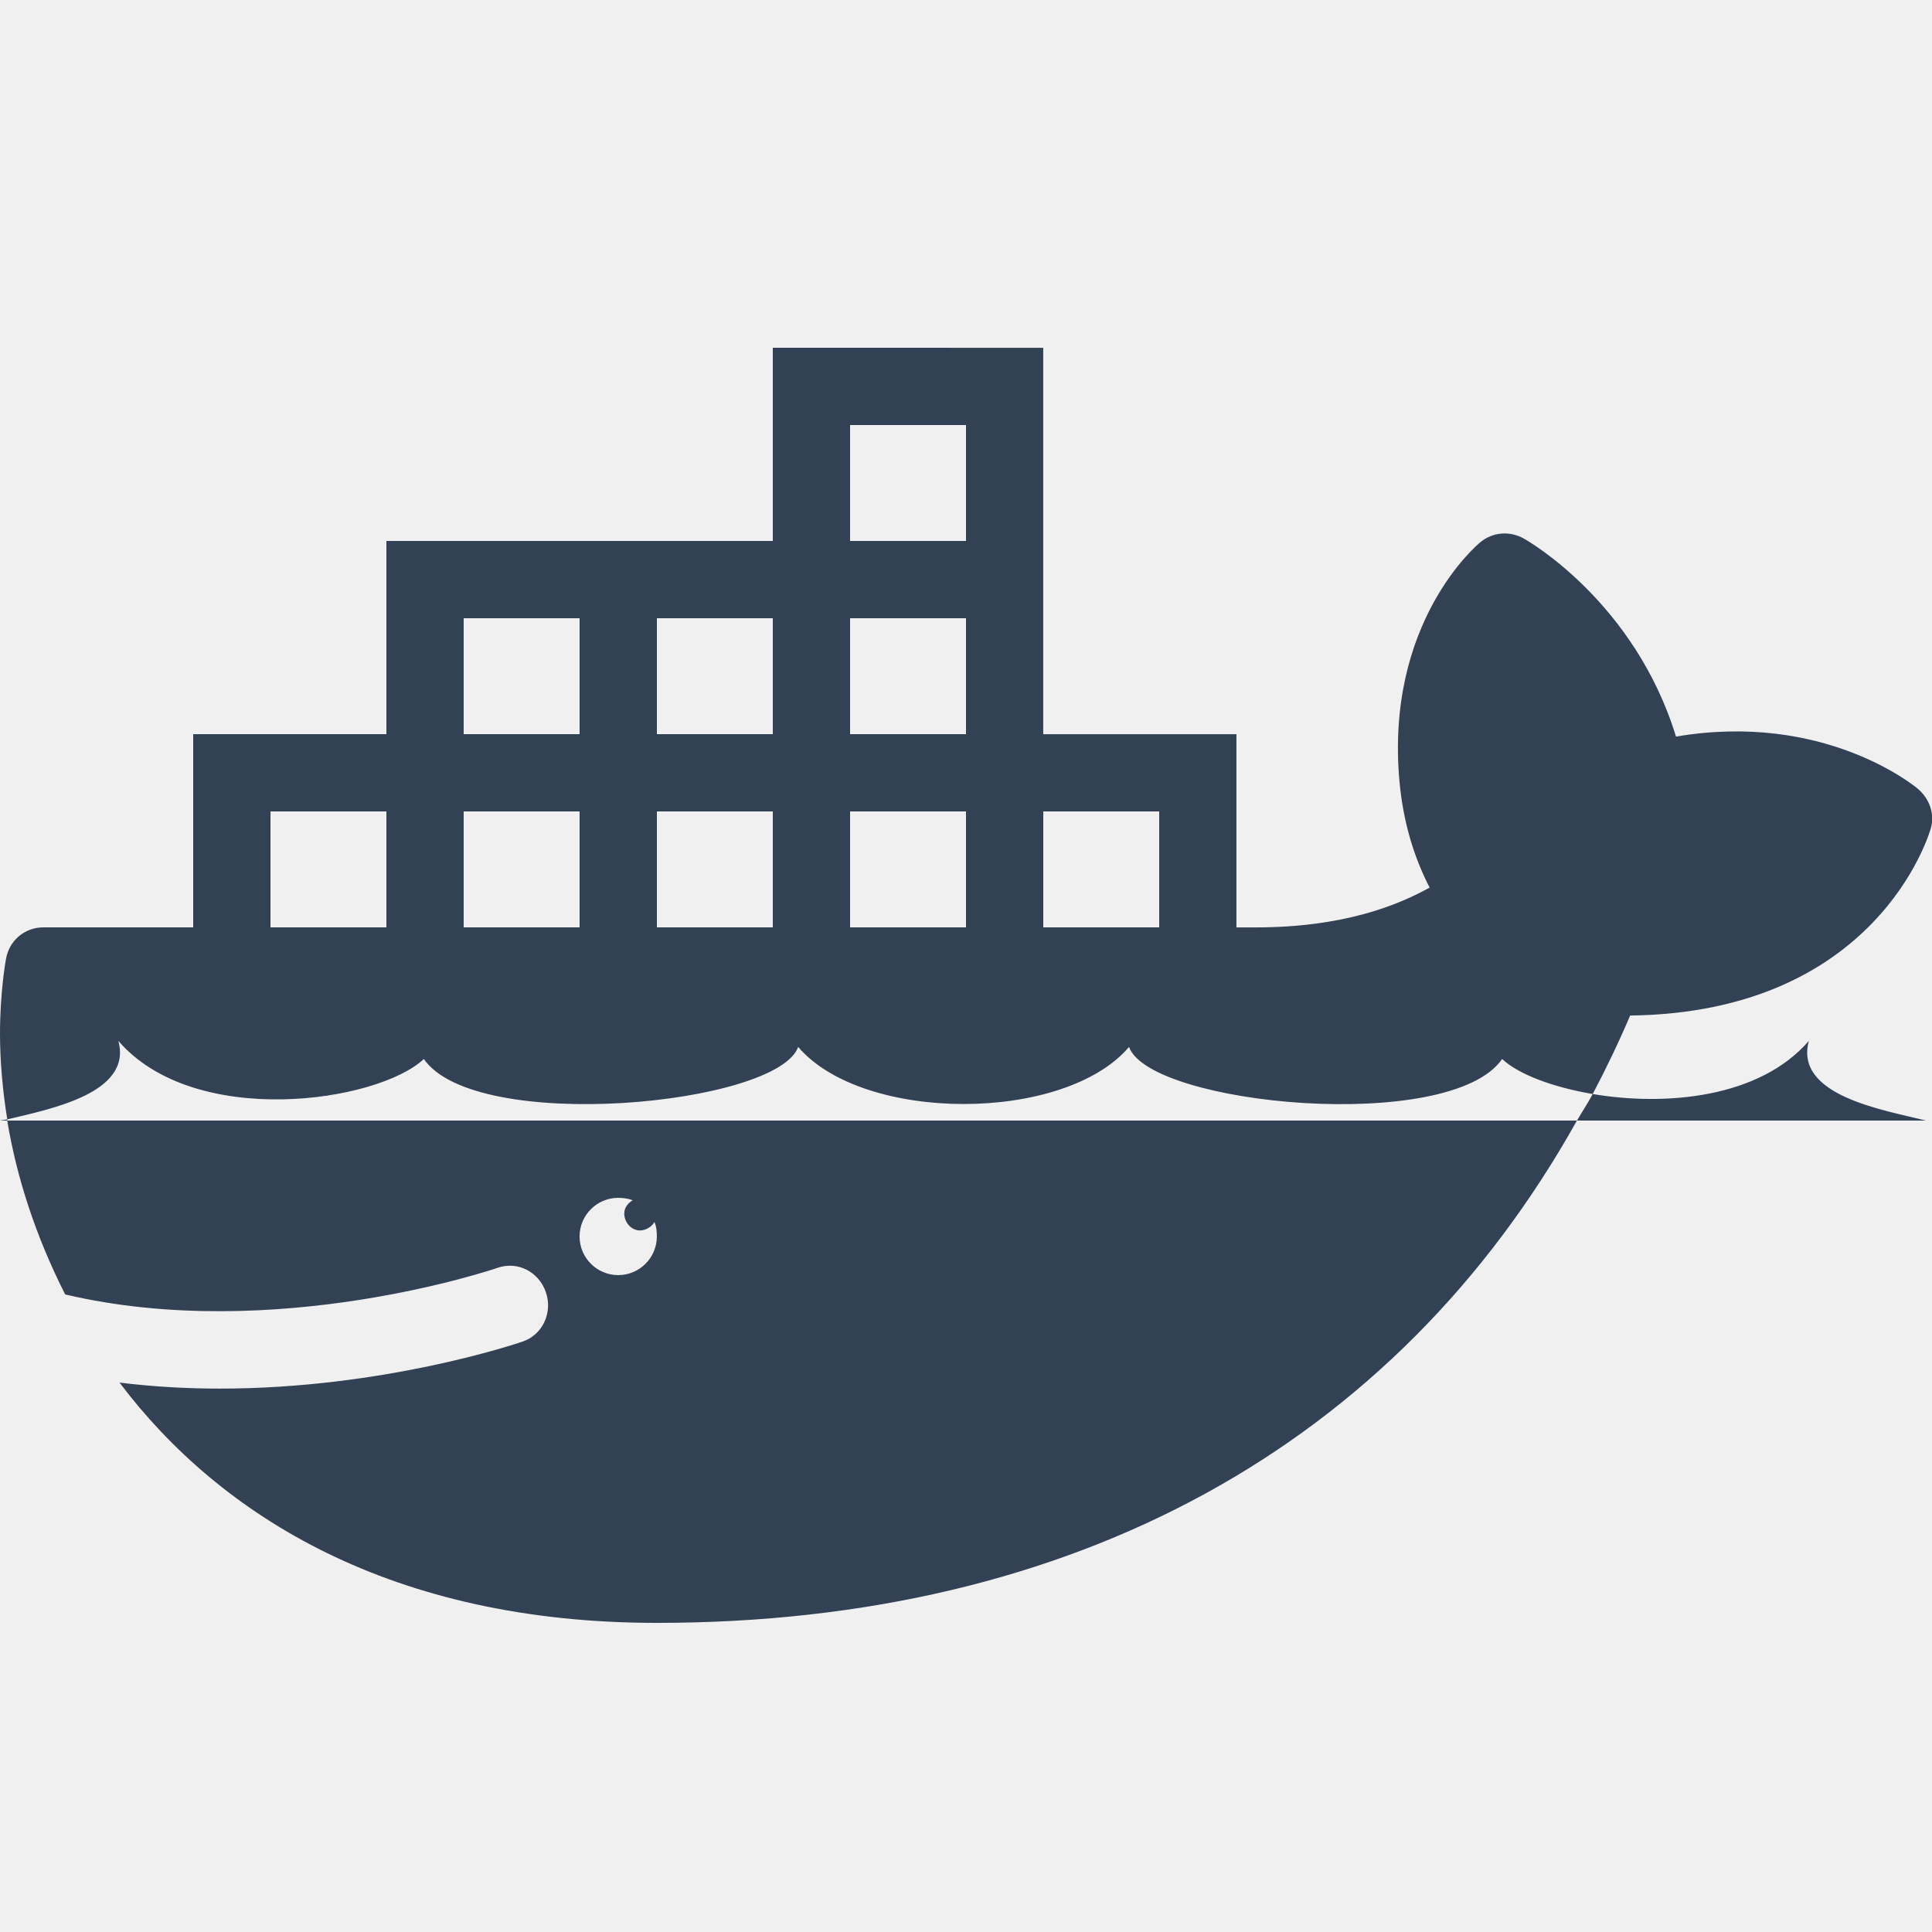
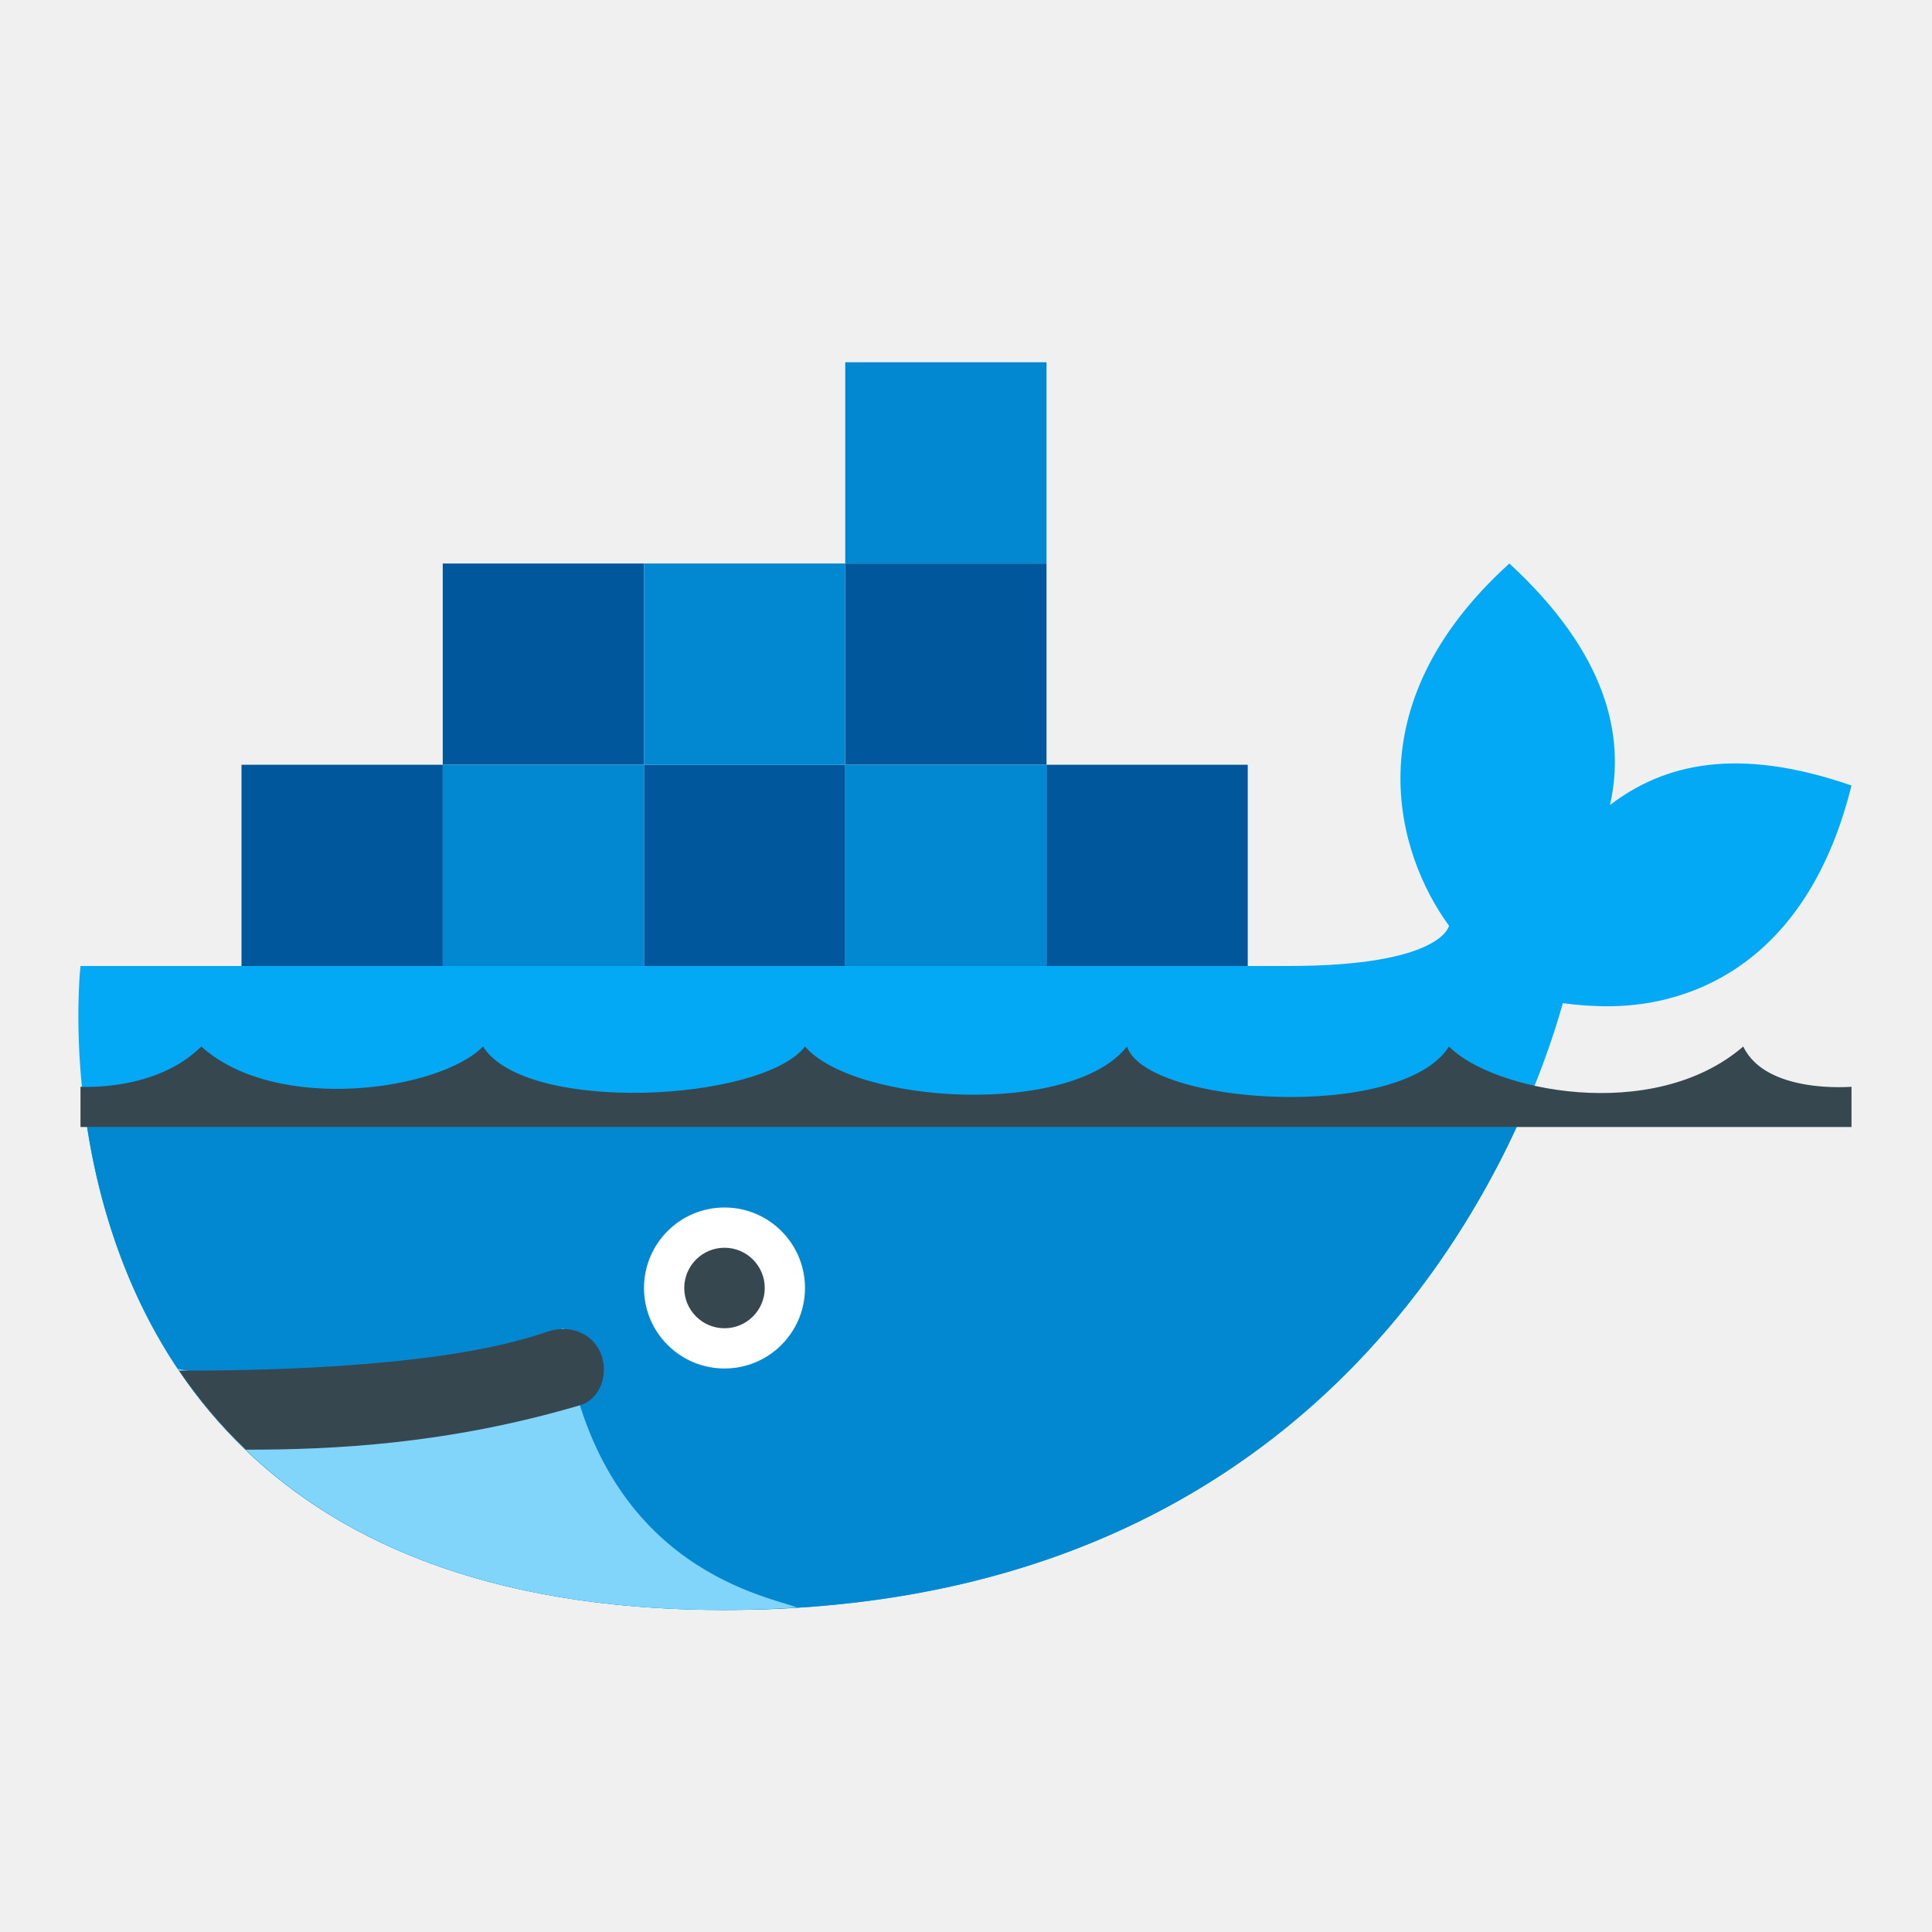
- <svg xmlns="http://www.w3.org/2000/svg" viewBox="0,0,256,256" width="50px" height="50px" fill-rule="nonzero">
-   <g fill="#334155" fill-rule="nonzero" stroke="none" stroke-width="1" stroke-linecap="butt" stroke-linejoin="miter" stroke-miterlimit="10" stroke-dasharray="" stroke-dashoffset="0" font-family="none" font-weight="none" font-size="none" text-anchor="none" style="mix-blend-mode: normal">
-     <g transform="scale(5.12,5.12)">
-       <path d="M20,9v5h-10v5h-5v5h-3.875c-0.484,0 -0.883,0.336 -0.969,0.812c-0.008,0.035 -0.156,0.871 -0.156,1.938c0,0.699 0.066,1.461 0.188,2.219c1.145,-0.273 3.242,-0.684 2.875,-2.031c1.973,2.285 6.707,1.594 7.906,0.469c1.34,1.941 9.145,1.199 9.688,-0.312c1.68,1.969 6.887,1.969 8.562,0c0.543,1.512 8.316,2.254 9.656,0.312c0.426,0.398 1.312,0.73 2.344,0.906c0.348,-0.66 0.668,-1.324 0.969,-2.031c6.352,-0.078 7.723,-4.645 7.781,-4.844c0.109,-0.383 -0.039,-0.777 -0.344,-1.031c-0.105,-0.09 -2.449,-1.992 -6.25,-1.344c-1.066,-3.473 -3.812,-5.055 -3.938,-5.125c-0.359,-0.203 -0.805,-0.172 -1.125,0.094c-0.102,0.082 -2.465,2.086 -2.094,6.188c0.094,1.031 0.363,1.941 0.781,2.75c-0.82,0.457 -2.23,1.031 -4.5,1.031h-0.5v-5h-5v-10zM41.219,28.312c-0.121,0.234 -0.277,0.461 -0.406,0.688h9.031c-1.086,-0.273 -3.418,-0.641 -3.031,-2.062c-1.277,1.477 -3.703,1.695 -5.594,1.375zM40.812,29h-40.625c0.242,1.469 0.742,3.008 1.5,4.5c5.43,1.277 11.129,-0.668 11.188,-0.688c0.523,-0.184 1.07,0.105 1.25,0.625c0.184,0.52 -0.074,1.102 -0.594,1.281c-0.191,0.066 -3.625,1.219 -7.844,1.219c-0.836,0 -1.715,-0.047 -2.594,-0.156c2.625,3.48 7.074,6.219 13.906,6.219c10.805,0 19.113,-4.59 23.812,-13zM0.188,29c-0.004,-0.016 0.004,-0.016 0,-0.031c-0.066,0.016 -0.129,0.016 -0.188,0.031zM22,11h3v3h-3zM12,16h3v3h-3zM17,16h3v3h-3zM22,16h3v3h-3zM7,21h3v3h-3zM12,21h3v3h-3zM17,21h3v3h-3zM22,21h3v3h-3zM27,21h3v3h-3zM16,31c0.129,0 0.262,0.02 0.375,0.062c-0.121,0.07 -0.219,0.191 -0.219,0.344c0,0.227 0.18,0.438 0.406,0.438c0.152,0 0.305,-0.094 0.375,-0.219c0.051,0.117 0.062,0.238 0.062,0.375c0,0.551 -0.449,1 -1,1c-0.551,0 -1,-0.449 -1,-1c0,-0.551 0.449,-1 1,-1z" />
-     </g>
-   </g>
+ <svg xmlns="http://www.w3.org/2000/svg" viewBox="0 0 48 48" width="48px" height="48px">
+   <path fill="#03A9F4" d="M40,20c0.391-1.735-0.092-3.78-2.5-6c-3.914,3.543-2.795,7.227-1.5,9c0,0-0.166,1-4,1S2,24,2,24S0.167,40,18,40c15.593,0,19.973-12.003,20.828-15.076C39.182,24.972,39.579,25.003,40,25c2.147-0.017,4.93-1.171,6-5.484C43.162,18.533,41.339,18.978,40,20z" />
+   <path fill="#0288D1" d="M2.165,28C2.9,32.739,5.983,40,18,40c12.185,0,17.523-7.33,19.682-12H2.165z" />
+   <path fill="#81D4FA" d="M19.812,39.938C18.892,39.616,14.74,38.848,14,33c-4.209,1.863-7.938,1.375-9.579,1.008C6.583,37.237,10.591,40,18,40C18.623,40,19.224,39.976,19.812,39.938z" />
+   <path fill="#FFF" d="M18 30A2 2 0 1 0 18 34A2 2 0 1 0 18 30Z" />
+   <path fill="#37474F" d="M14.914,33.597c0.224,0.505,0.02,1.162-0.51,1.318c-3.301,0.973-6.146,1.102-8.297,1.102c-0.644-0.619-1.194-1.279-1.656-1.963c2.585,0,6.71-0.12,9.144-0.966C14.117,32.906,14.69,33.09,14.914,33.597z M2,27c0,0,1.875,0.125,3-1c1.875,1.688,5.94,1.088,7,0c1.063,1.688,6.938,1.375,8,0c1.25,1.438,6.625,1.75,8,0c0.479,1.461,6.819,1.874,8,0c1.061,1.088,5.063,1.938,7.311,0C43.875,27.188,46,27,46,27v1H2 M17,32c0,0.552,0.448,1,1,1s1-0.448,1-1s-0.448-1-1-1S17,31.448,17,32z" />
+   <path fill="#01579B" d="M11,24H6v-5h5V24z M21,19h-5v5h5V19z M31,19h-5v5h5V19z M16,14h-5v5h5V14z M26,14h-5v5h5V14z" />
+   <path fill="#0288D1" d="M16,24h-5v-5h5V24z M26,19h-5v5h5V19z M26,9h-5v5h5V9z M21,14h-5v5h5V14z" />
</svg>
